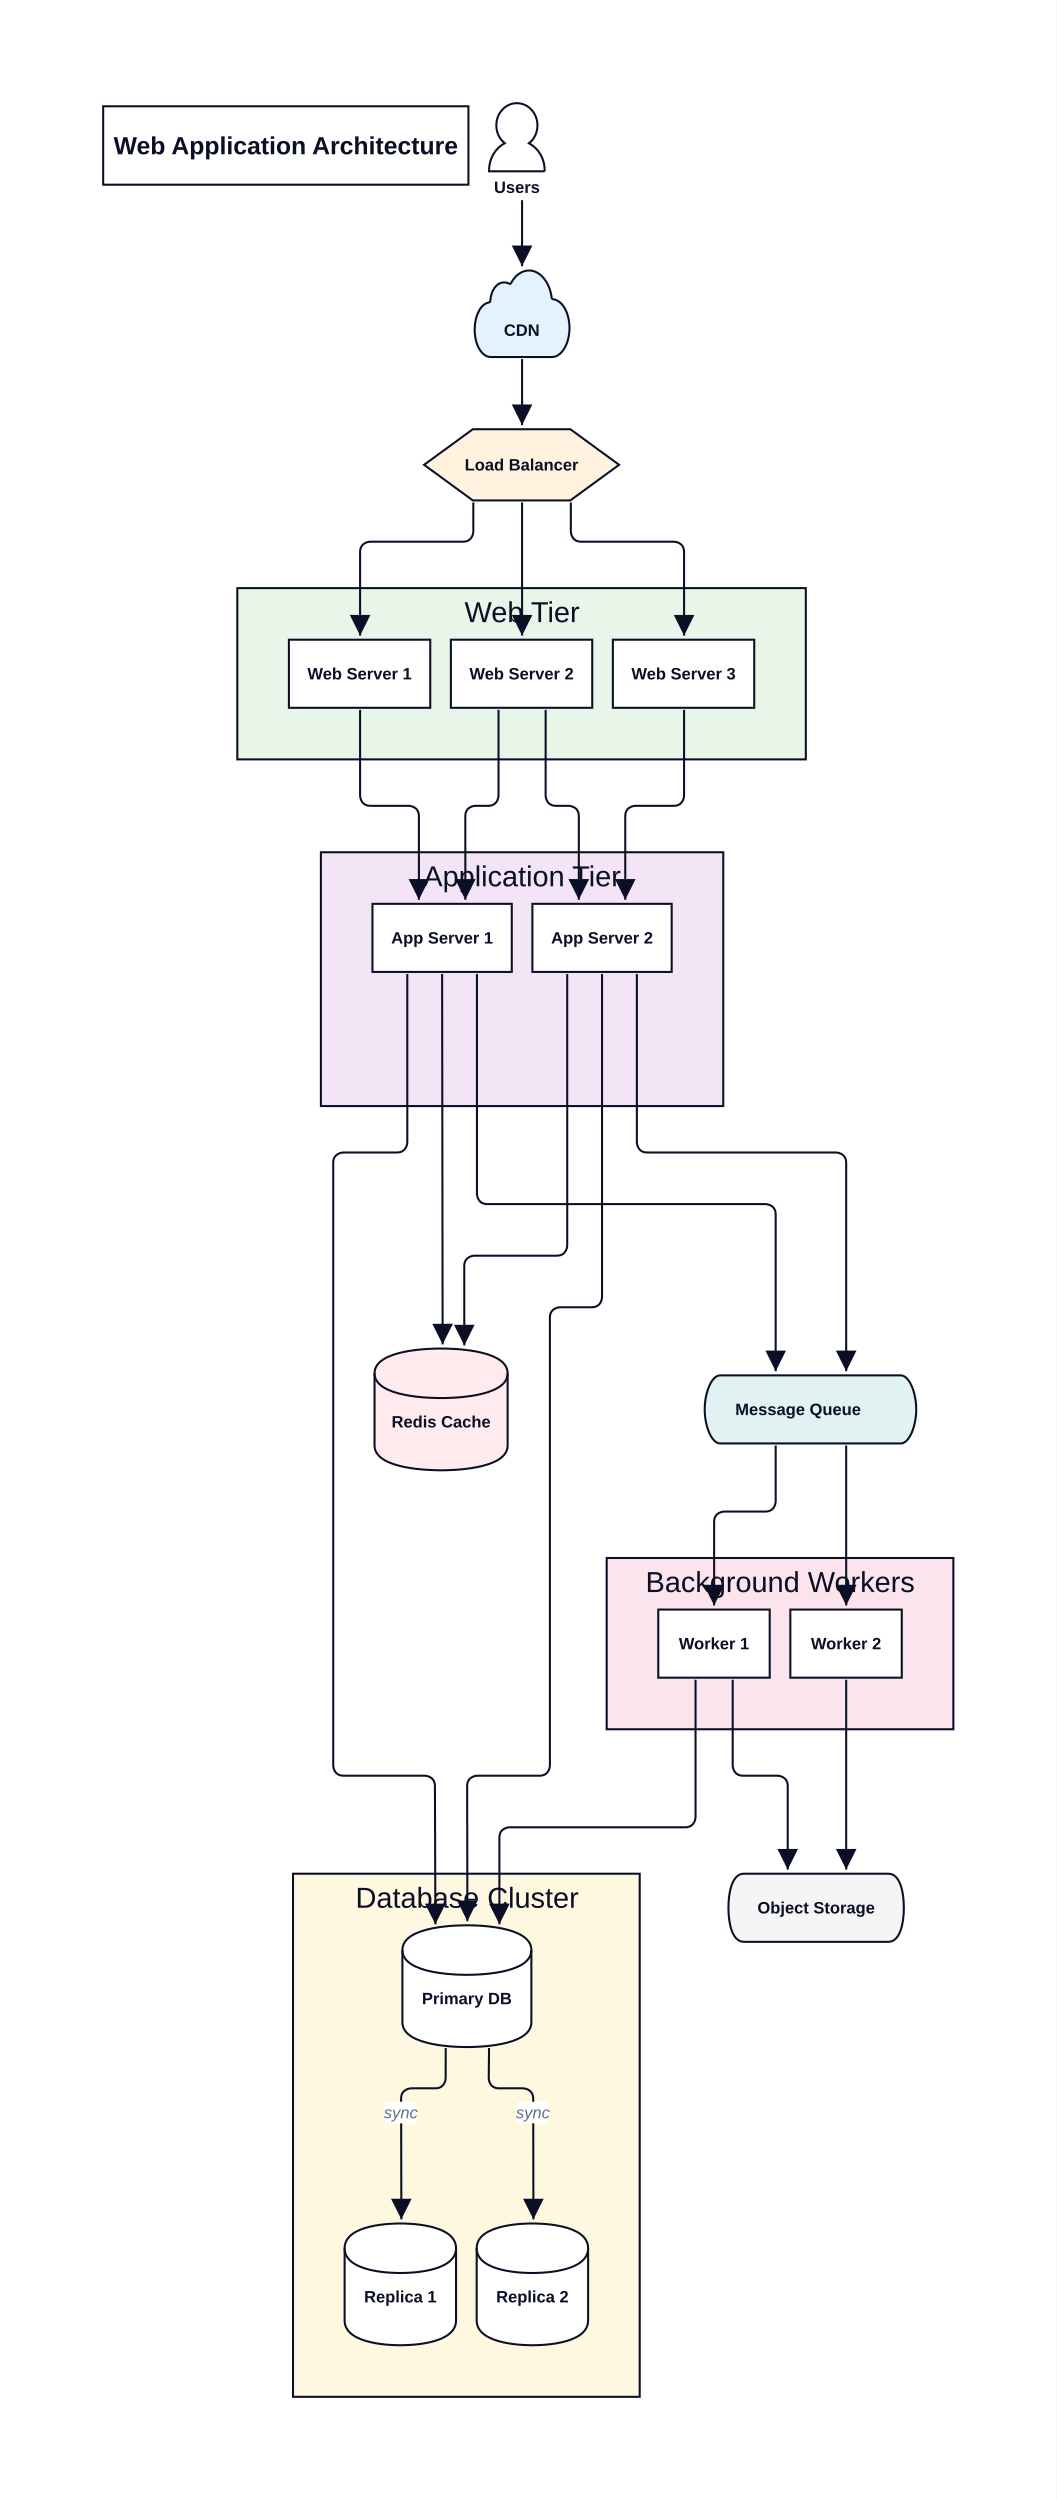
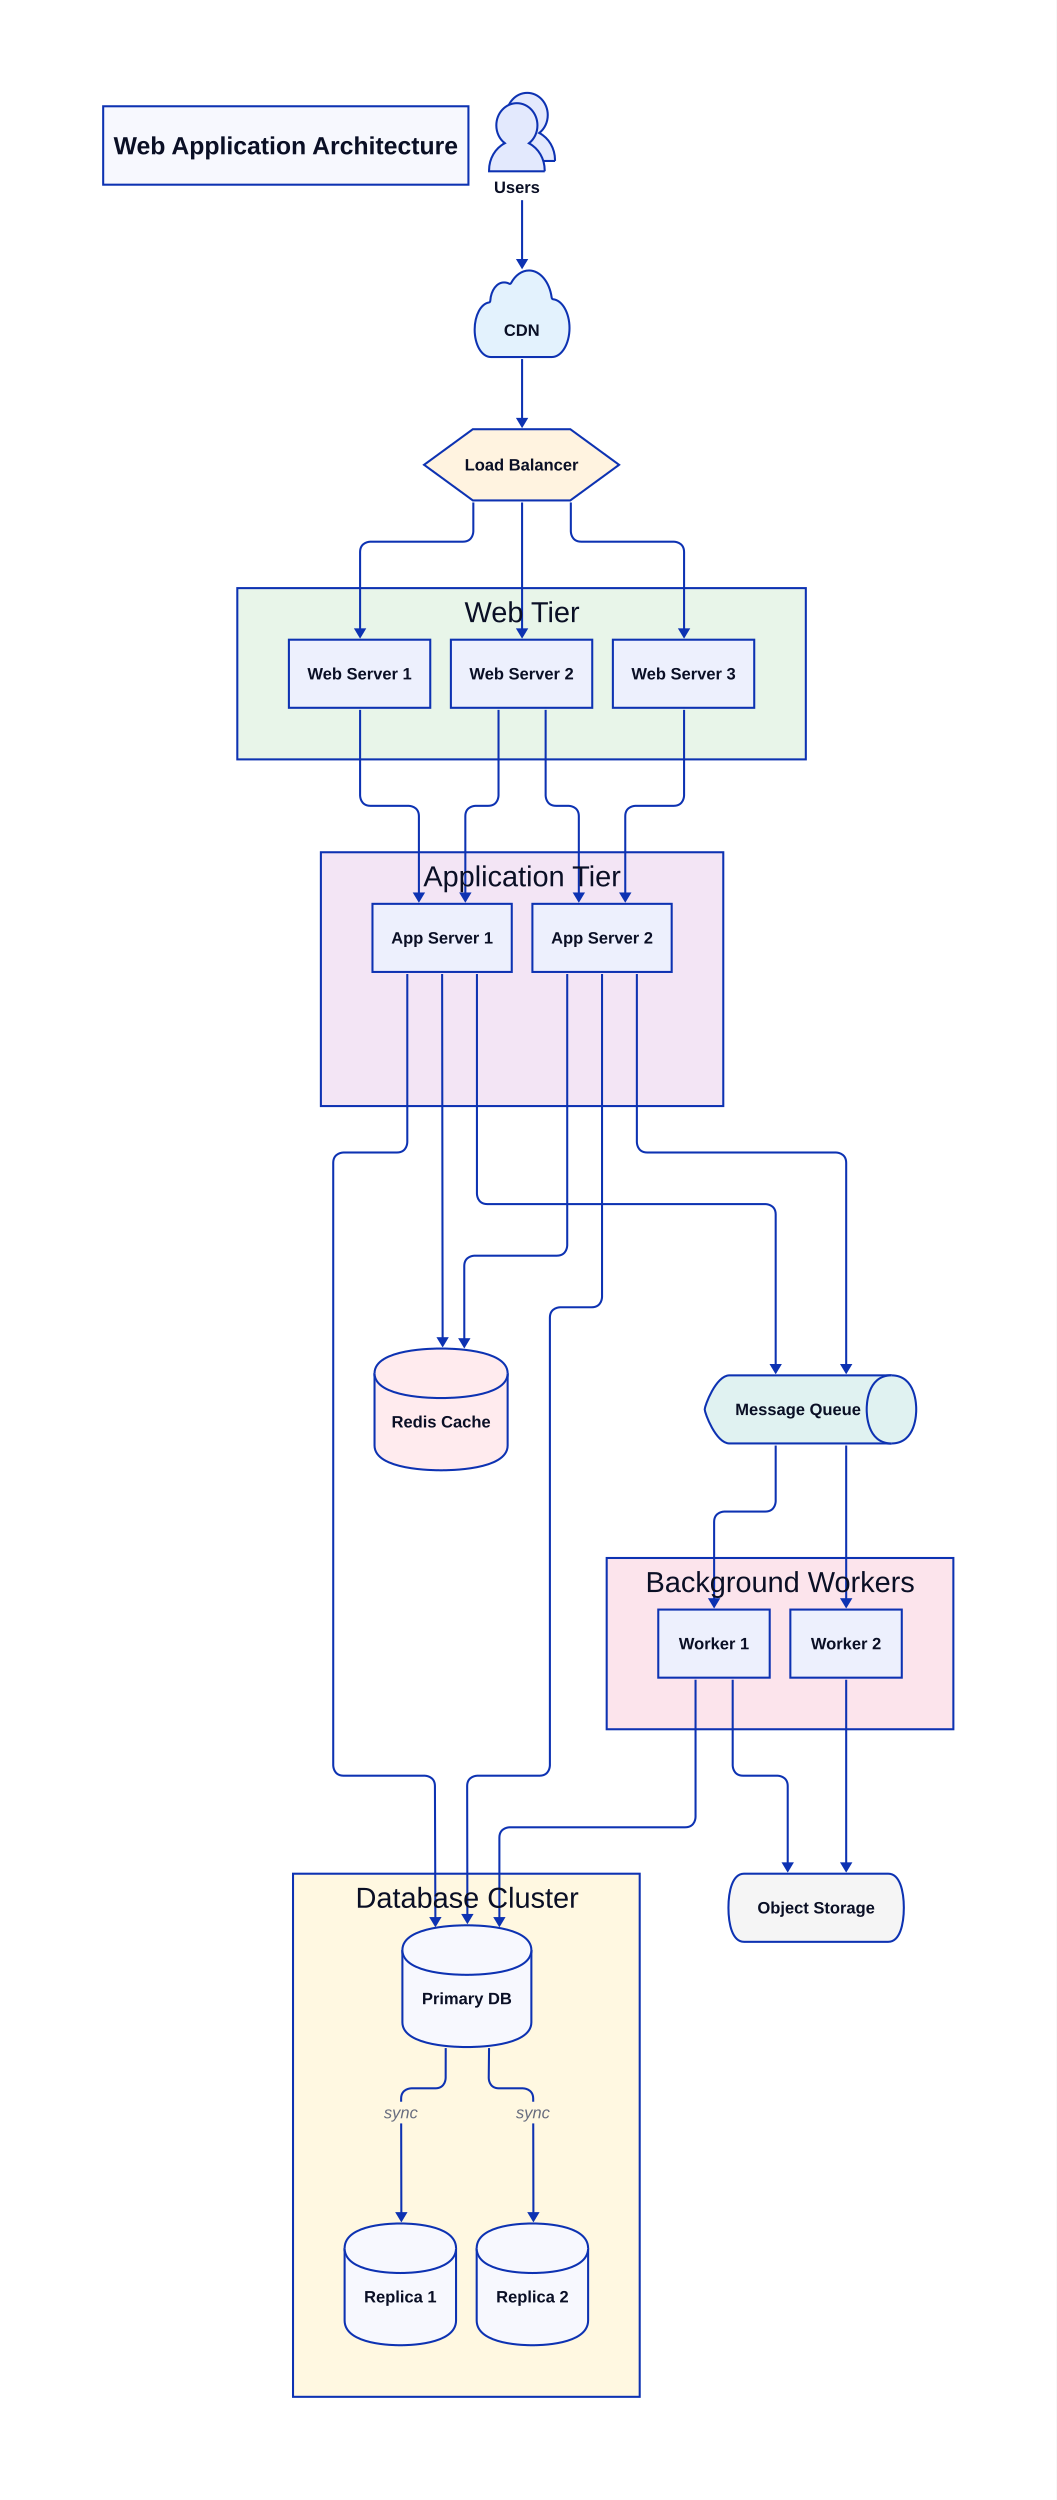
<svg xmlns="http://www.w3.org/2000/svg" width="1024" height="2423" viewBox="-88 -78 1024 2423" data-d2-version="0.2.0">
  <defs>
-     <marker id="arrow-triangle" markerWidth="10" markerHeight="10" refX="10" refY="5" orient="auto" markerUnits="strokeWidth">
-       <path d="M0,0 L10,5 L0,10 Z" fill="#0A0F25" />
-     </marker>
-     <marker id="arrow-triangle-reverse" markerWidth="10" markerHeight="10" refX="0" refY="5" orient="auto" markerUnits="strokeWidth">
-       <path d="M10,0 L0,5 L10,10 Z" fill="#0A0F25" />
-     </marker>
-     <marker id="arrow-diamond" markerWidth="10" markerHeight="10" refX="10" refY="5" orient="auto" markerUnits="strokeWidth">
-       <path d="M0,5 L5,0 L10,5 L5,10 Z" fill="#0A0F25" />
-     </marker>
-     <marker id="arrow-diamond-reverse" markerWidth="10" markerHeight="10" refX="0" refY="5" orient="auto" markerUnits="strokeWidth">
-       <path d="M0,5 L5,0 L10,5 L5,10 Z" fill="#0A0F25" />
-     </marker>
-     <marker id="arrow-circle" markerWidth="10" markerHeight="10" refX="6" refY="5" orient="auto" markerUnits="strokeWidth">
-       <circle cx="5" cy="5" r="4" fill="#0A0F25" />
-     </marker>
-     <marker id="arrow-circle-reverse" markerWidth="10" markerHeight="10" refX="4" refY="5" orient="auto" markerUnits="strokeWidth">
-       <circle cx="5" cy="5" r="4" fill="#0A0F25" />
-     </marker>
-     <marker id="arrow-cf-one" markerWidth="10" markerHeight="10" refX="10" refY="5" orient="auto" markerUnits="strokeWidth">
-       <line x1="10" y1="0" x2="10" y2="10" stroke="#0A0F25" stroke-width="2" />
-     </marker>
-     <marker id="arrow-cf-one-reverse" markerWidth="10" markerHeight="10" refX="0" refY="5" orient="auto" markerUnits="strokeWidth">
-       <line x1="0" y1="0" x2="0" y2="10" stroke="#0A0F25" stroke-width="2" />
-     </marker>
-     <marker id="arrow-cf-many" markerWidth="10" markerHeight="10" refX="10" refY="5" orient="auto" markerUnits="strokeWidth">
-       <path d="M0,5 L10,0 M0,5 L10,5 M0,5 L10,10" stroke="#0A0F25" stroke-width="2" fill="none" />
-     </marker>
-     <marker id="arrow-cf-many-reverse" markerWidth="10" markerHeight="10" refX="0" refY="5" orient="auto" markerUnits="strokeWidth">
-       <path d="M10,5 L0,0 M10,5 L0,5 M10,5 L0,10" stroke="#0A0F25" stroke-width="2" fill="none" />
-     </marker>
-     <marker id="arrow-cf-one-required" markerWidth="10" markerHeight="10" refX="10" refY="5" orient="auto" markerUnits="strokeWidth">
-       <line x1="10" y1="0" x2="10" y2="10" stroke="#0A0F25" stroke-width="2" />
-       <line x1="7" y1="0" x2="7" y2="10" stroke="#0A0F25" stroke-width="2" />
-     </marker>
-     <marker id="arrow-cf-one-required-reverse" markerWidth="10" markerHeight="10" refX="0" refY="5" orient="auto" markerUnits="strokeWidth">
-       <line x1="0" y1="0" x2="0" y2="10" stroke="#0A0F25" stroke-width="2" />
-       <line x1="3" y1="0" x2="3" y2="10" stroke="#0A0F25" stroke-width="2" />
-     </marker>
-     <marker id="arrow-cf-many-required" markerWidth="10" markerHeight="10" refX="10" refY="5" orient="auto" markerUnits="strokeWidth">
-       <path d="M0,5 L10,0 M0,5 L10,5 M0,5 L10,10" stroke="#0A0F25" stroke-width="2" fill="none" />
-       <line x1="3" y1="0" x2="3" y2="10" stroke="#0A0F25" stroke-width="2" />
-     </marker>
-     <marker id="arrow-cf-many-required-reverse" markerWidth="10" markerHeight="10" refX="0" refY="5" orient="auto" markerUnits="strokeWidth">
-       <path d="M10,5 L0,0 M10,5 L0,5 M10,5 L0,10" stroke="#0A0F25" stroke-width="2" fill="none" />
-       <line x1="7" y1="0" x2="7" y2="10" stroke="#0A0F25" stroke-width="2" />
-     </marker>
-     <marker id="arrow-cf-one-optional" markerWidth="10" markerHeight="10" refX="10" refY="5" orient="auto" markerUnits="strokeWidth">
-       <line x1="10" y1="0" x2="10" y2="10" stroke="#0A0F25" stroke-width="2" />
-       <circle cx="7" cy="5" r="2" stroke="#0A0F25" stroke-width="2" fill="white" />
-     </marker>
-     <marker id="arrow-cf-one-optional-reverse" markerWidth="10" markerHeight="10" refX="0" refY="5" orient="auto" markerUnits="strokeWidth">
-       <line x1="0" y1="0" x2="0" y2="10" stroke="#0A0F25" stroke-width="2" />
-       <circle cx="3" cy="5" r="2" stroke="#0A0F25" stroke-width="2" fill="white" />
-     </marker>
-     <marker id="arrow-cf-many-optional" markerWidth="10" markerHeight="10" refX="10" refY="5" orient="auto" markerUnits="strokeWidth">
-       <path d="M0,5 L10,0 M0,5 L10,5 M0,5 L10,10" stroke="#0A0F25" stroke-width="2" fill="none" />
-       <circle cx="3" cy="5" r="2" stroke="#0A0F25" stroke-width="2" fill="white" />
-     </marker>
-     <marker id="arrow-cf-many-optional-reverse" markerWidth="10" markerHeight="10" refX="0" refY="5" orient="auto" markerUnits="strokeWidth">
-       <path d="M10,5 L0,0 M10,5 L0,5 M10,5 L0,10" stroke="#0A0F25" stroke-width="2" fill="none" />
-       <circle cx="7" cy="5" r="2" stroke="#0A0F25" stroke-width="2" fill="white" />
-     </marker>
-     <marker id="arrow-line" markerWidth="10" markerHeight="10" refX="10" refY="5" orient="auto" markerUnits="strokeWidth">
-       <line x1="10" y1="0" x2="10" y2="10" stroke="#0A0F25" stroke-width="2" />
-     </marker>
-     <marker id="arrow-line-reverse" markerWidth="10" markerHeight="10" refX="0" refY="5" orient="auto" markerUnits="strokeWidth">
-       <line x1="0" y1="0" x2="0" y2="10" stroke="#0A0F25" stroke-width="2" />
-     </marker>
-     <marker id="arrow-open" markerWidth="10" markerHeight="10" refX="10" refY="5" orient="auto" markerUnits="strokeWidth">
-       <path d="M0,0 L10,5 L0,10" stroke="#0A0F25" stroke-width="2" fill="none" />
-     </marker>
-     <marker id="arrow-open-reverse" markerWidth="10" markerHeight="10" refX="0" refY="5" orient="auto" markerUnits="strokeWidth">
-       <path d="M10,0 L0,5 L10,10" stroke="#0A0F25" stroke-width="2" fill="none" />
-     </marker>
-     <marker id="arrow" markerWidth="10" markerHeight="10" refX="10" refY="5" orient="auto" markerUnits="strokeWidth">
-       <path d="M0,0 L10,5 L0,10 Z" fill="#0A0F25" />
-     </marker>
-     <marker id="arrow-reverse" markerWidth="10" markerHeight="10" refX="0" refY="5" orient="auto" markerUnits="strokeWidth">
-       <path d="M10,0 L0,5 L10,10 Z" fill="#0A0F25" />
+     <mask id="edge-label-mask" maskUnits="userSpaceOnUse" x="-88" y="-78" width="1024" height="2423">
+       <rect x="-88" y="-78" width="1024" height="2423" fill="white" />
+       <rect x="283" y="1959" width="35" height="21" fill="black" />
+       <rect x="411" y="1959" width="35" height="21" fill="black" />
+     </mask>
+     <marker id="mk-161592640" markerWidth="10" markerHeight="12" refX="7" refY="6" viewBox="0 0 10 12" orient="auto" markerUnits="userSpaceOnUse">
+       <polygon points="0,0 10,6 0,12" fill="#0D32B2" stroke-width="2" />
    </marker>
  </defs>
-   <rect x="-88" y="-78" width="1024" height="2423" rx="0" fill="#FFFFFF" stroke="none" stroke-width="0" />
+   <rect x="-88" y="-78" width="1024" height="2423" rx="0" fill="#FFFFFF" stroke-width="0" />
  <g id="base-layer">
-     <rect x="12" y="25" width="354" height="76" fill="#FFFFFF" stroke="#0A0F25" stroke-width="2" rx="0" ry="0" />
-     <path d="M 440 88 H 386 v -0.938 c 0 -11.256 5.93 -21.403 15.259 -26.264 C 396.12 56.876 393.037 50.481 393.037 43.488 C 393.037 31.636 401.971 22 412.96 22 c 10.99 0 19.924 9.636 19.924 21.488 c 0 6.992 -3.004 13.302 -8.223 17.395 c 9.329 4.86 15.259 15.008 15.259 26.264 v 0.853 Z" fill="#FFFFFF" stroke="#0A0F25" stroke-width="2" />
-     <path d="M 387.205 213.365 C 387.205 214.258 386.592 215.15 385.979 215.15 C 378.165 216.265 372.037 227.642 372.037 241.472 C 372.037 256.195 378.931 268.018 387.664 268.018 H 446.957 C 456.303 268.018 463.963 255.303 463.963 239.911 C 463.963 225.188 456.915 212.919 448.029 212.027 C 447.417 212.027 446.804 211.357 446.65 210.242 C 444.659 195.296 435.466 184.143 424.741 184.143 C 417.694 184.143 411.412 188.827 407.429 196.189 C 406.969 197.081 406.203 197.304 405.743 197.081 C 404.211 196.189 402.526 195.743 400.687 195.743 C 393.64 195.519 387.817 203.327 387.205 213.365 Z" fill="#e3f2fd" stroke="#0A0F25" stroke-width="2" />
-     <polygon points="370.25,338 464.75,338 512,372.5 464.75,407 370.25,407 323,372.5" fill="#fff3e0" stroke="#0A0F25" stroke-width="2" />
-     <rect x="142" y="492" width="551" height="166" fill="#e8f5e9" stroke="#0A0F25" stroke-width="2" rx="0" ry="0" />
-     <rect x="223" y="748" width="390" height="246" fill="#f3e5f5" stroke="#0A0F25" stroke-width="2" rx="0" ry="0" />
-     <path d="M 275 1253 C 275 1229 333.05 1229 339.5 1229 C 345.95 1229 404 1229 404 1253 L 404 1323 C 404 1347 345.95 1347 339.5 1347 C 333.05 1347 275 1347 275 1323 L 275 1253 Z" fill="#ffebee" stroke="#0A0F25" stroke-width="2" />
-     <ellipse cx="339.5" cy="1253" rx="64.5" ry="24" fill="none" stroke="none" stroke-width="0" />
-     <path d="M 275 1253 C 275 1277 333.05 1277 339.5 1277 C 345.95 1277 404 1277 404 1253" fill="none" stroke="#0A0F25" stroke-width="2" />
-     <rect x="196" y="1738" width="336" height="507" fill="#fff8e1" stroke="#0A0F25" stroke-width="2" rx="0" ry="0" />
-     <path d="M 610 1255 L 785 1255 C 793.25 1255 800 1271.5 800 1288 C 800 1304.5 793.25 1321 785 1321 L 610 1321 C 601.75 1321 595 1304.5 595 1288 C 595 1271.5 601.75 1255 610 1255 Z" fill="#e0f2f1" stroke="#0A0F25" stroke-width="2" />
-     <rect x="500" y="1432" width="336" height="166" fill="#fce4ec" stroke="#0A0F25" stroke-width="2" rx="0" ry="0" />
-     <path d="M 633 1738 L 773 1738 C 783.95 1738 788 1754.5 788 1771 C 788 1787.5 783.95 1804 773 1804 L 633 1804 C 622.05 1804 618 1787.5 618 1771 C 618 1754.5 622.05 1738 633 1738 Z" fill="#f5f5f5" stroke="#0A0F25" stroke-width="2" />
-     <rect x="349" y="542" width="137" height="66" fill="#FFFFFF" stroke="#0A0F25" stroke-width="2" rx="0" ry="0" />
-     <rect x="506" y="542" width="137" height="66" fill="#FFFFFF" stroke="#0A0F25" stroke-width="2" rx="0" ry="0" />
-     <path d="M 302 1812 C 302 1788 358.25 1788 364.5 1788 C 370.75 1788 427 1788 427 1812 L 427 1882 C 427 1906 370.75 1906 364.5 1906 C 358.25 1906 302 1906 302 1882 L 302 1812 Z" fill="#FFFFFF" stroke="#0A0F25" stroke-width="2" />
-     <ellipse cx="364.5" cy="1812" rx="62.5" ry="24" fill="none" stroke="none" stroke-width="0" />
-     <path d="M 302 1812 C 302 1836 358.25 1836 364.5 1836 C 370.75 1836 427 1836 427 1812" fill="none" stroke="#0A0F25" stroke-width="2" />
-     <path d="M 246 2101 C 246 2077 294.6 2077 300 2077 C 305.4 2077 354 2077 354 2101 L 354 2171 C 354 2195 305.4 2195 300 2195 C 294.6 2195 246 2195 246 2171 L 246 2101 Z" fill="#FFFFFF" stroke="#0A0F25" stroke-width="2" />
-     <ellipse cx="300" cy="2101" rx="54" ry="24" fill="none" stroke="none" stroke-width="0" />
-     <path d="M 246 2101 C 246 2125 294.6 2125 300 2125 C 305.4 2125 354 2125 354 2101" fill="none" stroke="#0A0F25" stroke-width="2" />
-     <path d="M 374 2101 C 374 2077 422.6 2077 428 2077 C 433.4 2077 482 2077 482 2101 L 482 2171 C 482 2195 433.4 2195 428 2195 C 422.6 2195 374 2195 374 2171 L 374 2101 Z" fill="#FFFFFF" stroke="#0A0F25" stroke-width="2" />
-     <ellipse cx="428" cy="2101" rx="54" ry="24" fill="none" stroke="none" stroke-width="0" />
-     <path d="M 374 2101 C 374 2125 422.6 2125 428 2125 C 433.4 2125 482 2125 482 2101" fill="none" stroke="#0A0F25" stroke-width="2" />
-     <rect x="192" y="542" width="137" height="66" fill="#FFFFFF" stroke="#0A0F25" stroke-width="2" rx="0" ry="0" />
-     <rect x="273" y="798" width="135" height="66" fill="#FFFFFF" stroke="#0A0F25" stroke-width="2" rx="0" ry="0" />
-     <rect x="550" y="1482" width="108" height="66" fill="#FFFFFF" stroke="#0A0F25" stroke-width="2" rx="0" ry="0" />
-     <rect x="678" y="1482" width="108" height="66" fill="#FFFFFF" stroke="#0A0F25" stroke-width="2" rx="0" ry="0" />
-     <rect x="428" y="798" width="135" height="66" fill="#FFFFFF" stroke="#0A0F25" stroke-width="2" rx="0" ry="0" />
-     <path d="M 343.996 1907 L 343.937 1936 S 343.917 1946 333.917 1946 L 310.75 1946 S 300.75 1946 300.769 1956 L 300.992 2073" fill="none" stroke="#0A0F25" stroke-width="2" marker-end="url(#arrow-triangle)" />
-     <rect x="285" y="1959" width="31" height="21" fill="#FFFFFF" stroke="none" stroke-width="1" rx="3" ry="3" />
+     <rect x="12" y="25" width="354" height="76" fill="#F7F8FE" stroke="#0D32B2" stroke-width="2" rx="0" ry="0" />
+     <path d="M 450 78 H 396 v -0.938 c 0 -11.256 5.93 -21.403 15.259 -26.264 C 406.12 46.876 403.037 40.481 403.037 33.488 C 403.037 21.636 411.971 12 422.96 12 c 10.99 0 19.924 9.636 19.924 21.488 c 0 6.992 -3.004 13.302 -8.223 17.395 c 9.329 4.86 15.259 15.008 15.259 26.264 v 0.853 Z" fill="#E3E9FD" stroke="#0D32B2" stroke-width="2" />
+     <path d="M 440 88 H 386 v -0.938 c 0 -11.256 5.93 -21.403 15.259 -26.264 C 396.12 56.876 393.037 50.481 393.037 43.488 C 393.037 31.636 401.971 22 412.96 22 c 10.99 0 19.924 9.636 19.924 21.488 c 0 6.992 -3.004 13.302 -8.223 17.395 c 9.329 4.86 15.259 15.008 15.259 26.264 v 0.853 Z" fill="#E3E9FD" stroke="#0D32B2" stroke-width="2" />
+     <path d="M 387.205 213.365 C 387.205 214.258 386.592 215.15 385.979 215.15 C 378.165 216.265 372.037 227.642 372.037 241.472 C 372.037 256.195 378.931 268.018 387.664 268.018 H 446.957 C 456.303 268.018 463.963 255.303 463.963 239.911 C 463.963 225.188 456.915 212.919 448.029 212.027 C 447.417 212.027 446.804 211.357 446.65 210.242 C 444.659 195.296 435.466 184.143 424.741 184.143 C 417.694 184.143 411.412 188.827 407.429 196.189 C 406.969 197.081 406.203 197.304 405.743 197.081 C 404.211 196.189 402.526 195.743 400.687 195.743 C 393.64 195.519 387.817 203.327 387.205 213.365 Z" fill="#e3f2fd" stroke="#0D32B2" stroke-width="2" />
+     <path d="M 370.25 338 L 464.75 338 L 512 372.5 L 464.75 407 L 370.25 407 L 323 372.5 Z" fill="#fff3e0" stroke="#0D32B2" stroke-width="2" />
+     <rect x="142" y="492" width="551" height="166" fill="#e8f5e9" stroke="#0D32B2" stroke-width="2" rx="0" ry="0" />
+     <rect x="223" y="748" width="390" height="246" fill="#f3e5f5" stroke="#0D32B2" stroke-width="2" rx="0" ry="0" />
+     <path d="M 275 1253 C 275 1229 333.05 1229 339.5 1229 C 345.95 1229 404 1229 404 1253 L 404 1323 C 404 1347 345.95 1347 339.5 1347 C 333.05 1347 275 1347 275 1323 L 275 1253 Z" fill="#ffebee" stroke="#0D32B2" stroke-width="2" />
+     <path d="M 275 1253 C 275 1277 333.05 1277 339.5 1277 C 345.95 1277 404 1277 404 1253" fill="#ffebee" stroke="#0D32B2" stroke-width="2" />
+     <rect x="196" y="1738" width="336" height="507" fill="#fff8e1" stroke="#0D32B2" stroke-width="2" rx="0" ry="0" />
+     <path d="M 619 1255 L 776 1255 C 800 1255 800 1284.7 800 1288 C 800 1291.3 800 1321 776 1321 L 619 1321 C 605.8 1321 595 1291.3 595 1288 C 595 1284.7 605.8 1255 619 1255 Z" fill="#e0f2f1" stroke="#0D32B2" stroke-width="2" />
+     <path d="M 776 1255 C 752 1255 752 1284.7 752 1288 C 752 1291.3 752 1321 776 1321" fill="#e0f2f1" stroke="#0D32B2" stroke-width="2" />
+     <rect x="500" y="1432" width="336" height="166" fill="#fce4ec" stroke="#0D32B2" stroke-width="2" rx="0" ry="0" />
+     <path d="M 633 1738 L 773 1738 C 783.95 1738 788 1754.5 788 1771 C 788 1787.5 783.95 1804 773 1804 L 633 1804 C 622.05 1804 618 1787.5 618 1771 C 618 1754.5 622.05 1738 633 1738 Z" fill="#f5f5f5" stroke="#0D32B2" stroke-width="2" />
+     <rect x="349" y="542" width="137" height="66" fill="#EDF0FD" stroke="#0D32B2" stroke-width="2" rx="0" ry="0" />
+     <rect x="506" y="542" width="137" height="66" fill="#EDF0FD" stroke="#0D32B2" stroke-width="2" rx="0" ry="0" />
+     <path d="M 302 1812 C 302 1788 358.25 1788 364.5 1788 C 370.75 1788 427 1788 427 1812 L 427 1882 C 427 1906 370.75 1906 364.5 1906 C 358.25 1906 302 1906 302 1882 L 302 1812 Z" fill="#F7F8FE" stroke="#0D32B2" stroke-width="2" />
+     <path d="M 302 1812 C 302 1836 358.25 1836 364.5 1836 C 370.75 1836 427 1836 427 1812" fill="#F7F8FE" stroke="#0D32B2" stroke-width="2" />
+     <path d="M 246 2101 C 246 2077 294.6 2077 300 2077 C 305.4 2077 354 2077 354 2101 L 354 2171 C 354 2195 305.4 2195 300 2195 C 294.6 2195 246 2195 246 2171 L 246 2101 Z" fill="#F7F8FE" stroke="#0D32B2" stroke-width="2" />
+     <path d="M 246 2101 C 246 2125 294.6 2125 300 2125 C 305.4 2125 354 2125 354 2101" fill="#F7F8FE" stroke="#0D32B2" stroke-width="2" />
+     <path d="M 374 2101 C 374 2077 422.6 2077 428 2077 C 433.4 2077 482 2077 482 2101 L 482 2171 C 482 2195 433.4 2195 428 2195 C 422.6 2195 374 2195 374 2171 L 374 2101 Z" fill="#F7F8FE" stroke="#0D32B2" stroke-width="2" />
+     <path d="M 374 2101 C 374 2125 422.6 2125 428 2125 C 433.4 2125 482 2125 482 2101" fill="#F7F8FE" stroke="#0D32B2" stroke-width="2" />
+     <rect x="192" y="542" width="137" height="66" fill="#EDF0FD" stroke="#0D32B2" stroke-width="2" rx="0" ry="0" />
+     <rect x="273" y="798" width="135" height="66" fill="#EDF0FD" stroke="#0D32B2" stroke-width="2" rx="0" ry="0" />
+     <rect x="550" y="1482" width="108" height="66" fill="#EDF0FD" stroke="#0D32B2" stroke-width="2" rx="0" ry="0" />
+     <rect x="678" y="1482" width="108" height="66" fill="#EDF0FD" stroke="#0D32B2" stroke-width="2" rx="0" ry="0" />
+     <rect x="428" y="798" width="135" height="66" fill="#EDF0FD" stroke="#0D32B2" stroke-width="2" rx="0" ry="0" />
+     <path d="M 343.996 1907 L 343.937 1936 S 343.917 1946 333.917 1946 L 310.75 1946 S 300.75 1946 300.769 1956 L 300.992 2073" fill="none" stroke="#0D32B2" stroke-width="2" marker-end="url(#mk-161592640)" mask="url(#edge-label-mask)" />
    <text x="300.5" y="1975" text-anchor="middle" dominant-baseline="alphabetic" font-family="Arial, sans-serif" font-size="16" style="fill: #676C7E; font-style: italic">sync</text>
-     <path d="M 385.98 1907 L 385.685 1936.001 S 385.583 1946 395.583 1946 L 418.75 1946 S 428.75 1946 428.769 1956 L 428.992 2073" fill="none" stroke="#0A0F25" stroke-width="2" marker-end="url(#arrow-triangle)" />
-     <rect x="413" y="1959" width="31" height="21" fill="#FFFFFF" stroke="none" stroke-width="1" rx="3" ry="3" />
+     <path d="M 385.98 1907 L 385.685 1936.001 S 385.583 1946 395.583 1946 L 418.75 1946 S 428.75 1946 428.769 1956 L 428.992 2073" fill="none" stroke="#0D32B2" stroke-width="2" marker-end="url(#mk-161592640)" mask="url(#edge-label-mask)" />
    <text x="428.5" y="1975" text-anchor="middle" dominant-baseline="alphabetic" font-family="Arial, sans-serif" font-size="16" style="fill: #676C7E; font-style: italic">sync</text>
-     <path d="M 418 116 L 418 180" fill="none" stroke="#0A0F25" stroke-width="2" marker-end="url(#arrow-triangle)" />
-     <path d="M 418 270 L 418 334" fill="none" stroke="#0A0F25" stroke-width="2" marker-end="url(#arrow-triangle)" />
-     <path d="M 370.75 409 L 370.75 437 S 370.75 447 360.75 447 L 271 447 S 261 447 261 457 L 261 538" fill="none" stroke="#0A0F25" stroke-width="2" marker-end="url(#arrow-triangle)" />
-     <path d="M 418 409 L 418 538" fill="none" stroke="#0A0F25" stroke-width="2" marker-end="url(#arrow-triangle)" />
-     <path d="M 465.25 409 L 465.25 437 S 465.25 447 475.25 447 L 565 447 S 575 447 575 457 L 575 538" fill="none" stroke="#0A0F25" stroke-width="2" marker-end="url(#arrow-triangle)" />
-     <path d="M 261 610 L 261 693 S 261 703 271 703 L 308 703 S 318 703 318 713 L 318 794" fill="none" stroke="#0A0F25" stroke-width="2" marker-end="url(#arrow-triangle)" />
-     <path d="M 395.167 610 L 395.167 693 S 395.167 703 385.167 703 L 373 703 S 363 703 363 713 L 363 794" fill="none" stroke="#0A0F25" stroke-width="2" marker-end="url(#arrow-triangle)" />
-     <path d="M 440.833 610 L 440.833 693 S 440.833 703 450.833 703 L 463 703 S 473 703 473 713 L 473 794" fill="none" stroke="#0A0F25" stroke-width="2" marker-end="url(#arrow-triangle)" />
-     <path d="M 575 610 L 575 693 S 575 703 565 703 L 528 703 S 518 703 518 713 L 518 794" fill="none" stroke="#0A0F25" stroke-width="2" marker-end="url(#arrow-triangle)" />
-     <path d="M 340.503 866 L 340.995 1225" fill="none" stroke="#0A0F25" stroke-width="2" marker-end="url(#arrow-triangle)" />
-     <path d="M 461.75 866 L 461.75 1129 S 461.75 1139 451.75 1139 L 371.958 1139 S 361.958 1139 361.963 1149 L 361.998 1226" fill="none" stroke="#0A0F25" stroke-width="2" marker-end="url(#arrow-triangle)" />
-     <path d="M 306.75 866 L 306.75 1029 S 306.75 1039 296.75 1039 L 244.958 1039 S 234.958 1039 234.958 1049 L 234.958 1633 S 234.958 1643 244.958 1643 L 323.5 1643 S 333.5 1643 333.534 1653 L 333.986 1787" fill="none" stroke="#0A0F25" stroke-width="2" marker-end="url(#arrow-triangle)" />
-     <path d="M 495.5 866 L 495.5 1179 S 495.5 1189 485.5 1189 L 454.958 1189 S 444.958 1189 444.958 1199 L 444.958 1633 S 444.958 1643 434.958 1643 L 374.75 1643 S 364.75 1643 364.767 1653 L 364.993 1784" fill="none" stroke="#0A0F25" stroke-width="2" marker-end="url(#arrow-triangle)" />
-     <path d="M 374.25 866 L 374.25 1079 S 374.25 1089 384.25 1089 L 653.792 1089 S 663.792 1089 663.792 1099 L 663.792 1251" fill="none" stroke="#0A0F25" stroke-width="2" marker-end="url(#arrow-triangle)" />
-     <path d="M 529.25 866 L 529.25 1029 S 529.25 1039 539.25 1039 L 722.125 1039 S 732.125 1039 732.125 1049 L 732.125 1251" fill="none" stroke="#0A0F25" stroke-width="2" marker-end="url(#arrow-triangle)" />
-     <path d="M 663.792 1323 L 663.792 1377 S 663.792 1387 653.792 1387 L 614.125 1387 S 604.125 1387 604.125 1397 L 604.125 1478" fill="none" stroke="#0A0F25" stroke-width="2" marker-end="url(#arrow-triangle)" />
-     <path d="M 732.125 1323 L 732.125 1478" fill="none" stroke="#0A0F25" stroke-width="2" marker-end="url(#arrow-triangle)" />
-     <path d="M 622.125 1550 L 622.125 1633 S 622.125 1643 632.125 1643 L 665.458 1643 S 675.458 1643 675.458 1653 L 675.458 1734" fill="none" stroke="#0A0F25" stroke-width="2" marker-end="url(#arrow-triangle)" />
-     <path d="M 732.125 1550 L 732.125 1734" fill="none" stroke="#0A0F25" stroke-width="2" marker-end="url(#arrow-triangle)" />
-     <path d="M 586.125 1550 L 586.125 1683 S 586.125 1693 576.125 1693 L 406 1693 S 396 1693 396 1703 L 396 1787" fill="none" stroke="#0A0F25" stroke-width="2" marker-end="url(#arrow-triangle)" />
+     <path d="M 418 116 L 418 180" fill="none" stroke="#0D32B2" stroke-width="2" marker-end="url(#mk-161592640)" mask="url(#edge-label-mask)" />
+     <path d="M 418 270 L 418 334" fill="none" stroke="#0D32B2" stroke-width="2" marker-end="url(#mk-161592640)" mask="url(#edge-label-mask)" />
+     <path d="M 370.75 409 L 370.75 437 S 370.75 447 360.75 447 L 271 447 S 261 447 261 457 L 261 538" fill="none" stroke="#0D32B2" stroke-width="2" marker-end="url(#mk-161592640)" mask="url(#edge-label-mask)" />
+     <path d="M 418 409 L 418 538" fill="none" stroke="#0D32B2" stroke-width="2" marker-end="url(#mk-161592640)" mask="url(#edge-label-mask)" />
+     <path d="M 465.25 409 L 465.25 437 S 465.25 447 475.25 447 L 565 447 S 575 447 575 457 L 575 538" fill="none" stroke="#0D32B2" stroke-width="2" marker-end="url(#mk-161592640)" mask="url(#edge-label-mask)" />
+     <path d="M 261 610 L 261 693 S 261 703 271 703 L 308 703 S 318 703 318 713 L 318 794" fill="none" stroke="#0D32B2" stroke-width="2" marker-end="url(#mk-161592640)" mask="url(#edge-label-mask)" />
+     <path d="M 395.167 610 L 395.167 693 S 395.167 703 385.167 703 L 373 703 S 363 703 363 713 L 363 794" fill="none" stroke="#0D32B2" stroke-width="2" marker-end="url(#mk-161592640)" mask="url(#edge-label-mask)" />
+     <path d="M 440.833 610 L 440.833 693 S 440.833 703 450.833 703 L 463 703 S 473 703 473 713 L 473 794" fill="none" stroke="#0D32B2" stroke-width="2" marker-end="url(#mk-161592640)" mask="url(#edge-label-mask)" />
+     <path d="M 575 610 L 575 693 S 575 703 565 703 L 528 703 S 518 703 518 713 L 518 794" fill="none" stroke="#0D32B2" stroke-width="2" marker-end="url(#mk-161592640)" mask="url(#edge-label-mask)" />
+     <path d="M 340.503 866 L 340.995 1225" fill="none" stroke="#0D32B2" stroke-width="2" marker-end="url(#mk-161592640)" mask="url(#edge-label-mask)" />
+     <path d="M 461.75 866 L 461.75 1129 S 461.75 1139 451.75 1139 L 371.958 1139 S 361.958 1139 361.963 1149 L 361.998 1226" fill="none" stroke="#0D32B2" stroke-width="2" marker-end="url(#mk-161592640)" mask="url(#edge-label-mask)" />
+     <path d="M 306.75 866 L 306.75 1029 S 306.75 1039 296.75 1039 L 244.958 1039 S 234.958 1039 234.958 1049 L 234.958 1633 S 234.958 1643 244.958 1643 L 323.5 1643 S 333.5 1643 333.534 1653 L 333.986 1787" fill="none" stroke="#0D32B2" stroke-width="2" marker-end="url(#mk-161592640)" mask="url(#edge-label-mask)" />
+     <path d="M 495.5 866 L 495.5 1179 S 495.5 1189 485.5 1189 L 454.958 1189 S 444.958 1189 444.958 1199 L 444.958 1633 S 444.958 1643 434.958 1643 L 374.75 1643 S 364.75 1643 364.767 1653 L 364.993 1784" fill="none" stroke="#0D32B2" stroke-width="2" marker-end="url(#mk-161592640)" mask="url(#edge-label-mask)" />
+     <path d="M 374.25 866 L 374.25 1079 S 374.25 1089 384.25 1089 L 653.792 1089 S 663.792 1089 663.792 1099 L 663.792 1251" fill="none" stroke="#0D32B2" stroke-width="2" marker-end="url(#mk-161592640)" mask="url(#edge-label-mask)" />
+     <path d="M 529.25 866 L 529.25 1029 S 529.25 1039 539.25 1039 L 722.125 1039 S 732.125 1039 732.125 1049 L 732.125 1251" fill="none" stroke="#0D32B2" stroke-width="2" marker-end="url(#mk-161592640)" mask="url(#edge-label-mask)" />
+     <path d="M 663.792 1323 L 663.792 1377 S 663.792 1387 653.792 1387 L 614.125 1387 S 604.125 1387 604.125 1397 L 604.125 1478" fill="none" stroke="#0D32B2" stroke-width="2" marker-end="url(#mk-161592640)" mask="url(#edge-label-mask)" />
+     <path d="M 732.125 1323 L 732.125 1478" fill="none" stroke="#0D32B2" stroke-width="2" marker-end="url(#mk-161592640)" mask="url(#edge-label-mask)" />
+     <path d="M 622.125 1550 L 622.125 1633 S 622.125 1643 632.125 1643 L 665.458 1643 S 675.458 1643 675.458 1653 L 675.458 1734" fill="none" stroke="#0D32B2" stroke-width="2" marker-end="url(#mk-161592640)" mask="url(#edge-label-mask)" />
+     <path d="M 732.125 1550 L 732.125 1734" fill="none" stroke="#0D32B2" stroke-width="2" marker-end="url(#mk-161592640)" mask="url(#edge-label-mask)" />
+     <path d="M 586.125 1550 L 586.125 1683 S 586.125 1693 576.125 1693 L 406 1693 S 396 1693 396 1703 L 396 1787" fill="none" stroke="#0D32B2" stroke-width="2" marker-end="url(#mk-161592640)" mask="url(#edge-label-mask)" />
    <text x="189" y="71.5" text-anchor="middle" dominant-baseline="alphabetic" font-family="Arial, sans-serif" font-size="24" style="fill: #0A0F25; font-weight: 700">Web Application Architecture</text>
    <text x="413" y="109" text-anchor="middle" dominant-baseline="alphabetic" font-family="Arial, sans-serif" font-size="16" style="fill: #0A0F25; font-weight: 700">Users</text>
    <text x="417.674" y="247.516" text-anchor="middle" dominant-baseline="alphabetic" font-family="Arial, sans-serif" font-size="16" style="fill: #0A0F25; font-weight: 700">CDN</text>
    <text x="417.5" y="378" text-anchor="middle" dominant-baseline="alphabetic" font-family="Arial, sans-serif" font-size="16" style="fill: #0A0F25; font-weight: 700">Load Balancer</text>
    <text x="418" y="525" text-anchor="middle" dominant-baseline="alphabetic" font-family="Arial, sans-serif" font-size="28" style="fill: #0A0F25">Web Tier</text>
    <text x="418" y="781" text-anchor="middle" dominant-baseline="alphabetic" font-family="Arial, sans-serif" font-size="28" style="fill: #0A0F25">Application Tier</text>
    <text x="339.5" y="1305.5" text-anchor="middle" dominant-baseline="alphabetic" font-family="Arial, sans-serif" font-size="16" style="fill: #0A0F25; font-weight: 700">Redis Cache</text>
    <text x="364.75" y="1771" text-anchor="middle" dominant-baseline="alphabetic" font-family="Arial, sans-serif" font-size="28" style="fill: #0A0F25">Database Cluster</text>
    <text x="685.5" y="1293.5" text-anchor="middle" dominant-baseline="alphabetic" font-family="Arial, sans-serif" font-size="16" style="fill: #0A0F25; font-weight: 700">Message Queue</text>
    <text x="668.125" y="1465" text-anchor="middle" dominant-baseline="alphabetic" font-family="Arial, sans-serif" font-size="28" style="fill: #0A0F25">Background Workers</text>
    <text x="703" y="1776.5" text-anchor="middle" dominant-baseline="alphabetic" font-family="Arial, sans-serif" font-size="16" style="fill: #0A0F25; font-weight: 700">Object Storage</text>
    <text x="417.5" y="580.5" text-anchor="middle" dominant-baseline="alphabetic" font-family="Arial, sans-serif" font-size="16" style="fill: #0A0F25; font-weight: 700">Web Server 2</text>
    <text x="574.5" y="580.5" text-anchor="middle" dominant-baseline="alphabetic" font-family="Arial, sans-serif" font-size="16" style="fill: #0A0F25; font-weight: 700">Web Server 3</text>
    <text x="364.5" y="1864.5" text-anchor="middle" dominant-baseline="alphabetic" font-family="Arial, sans-serif" font-size="16" style="fill: #0A0F25; font-weight: 700">Primary DB</text>
    <text x="300" y="2153.5" text-anchor="middle" dominant-baseline="alphabetic" font-family="Arial, sans-serif" font-size="16" style="fill: #0A0F25; font-weight: 700">Replica 1</text>
    <text x="428" y="2153.5" text-anchor="middle" dominant-baseline="alphabetic" font-family="Arial, sans-serif" font-size="16" style="fill: #0A0F25; font-weight: 700">Replica 2</text>
    <text x="260.5" y="580.5" text-anchor="middle" dominant-baseline="alphabetic" font-family="Arial, sans-serif" font-size="16" style="fill: #0A0F25; font-weight: 700">Web Server 1</text>
    <text x="340.5" y="836.5" text-anchor="middle" dominant-baseline="alphabetic" font-family="Arial, sans-serif" font-size="16" style="fill: #0A0F25; font-weight: 700">App Server 1</text>
    <text x="604" y="1520.5" text-anchor="middle" dominant-baseline="alphabetic" font-family="Arial, sans-serif" font-size="16" style="fill: #0A0F25; font-weight: 700">Worker 1</text>
    <text x="732" y="1520.5" text-anchor="middle" dominant-baseline="alphabetic" font-family="Arial, sans-serif" font-size="16" style="fill: #0A0F25; font-weight: 700">Worker 2</text>
    <text x="495.5" y="836.5" text-anchor="middle" dominant-baseline="alphabetic" font-family="Arial, sans-serif" font-size="16" style="fill: #0A0F25; font-weight: 700">App Server 2</text>
  </g>
</svg>
